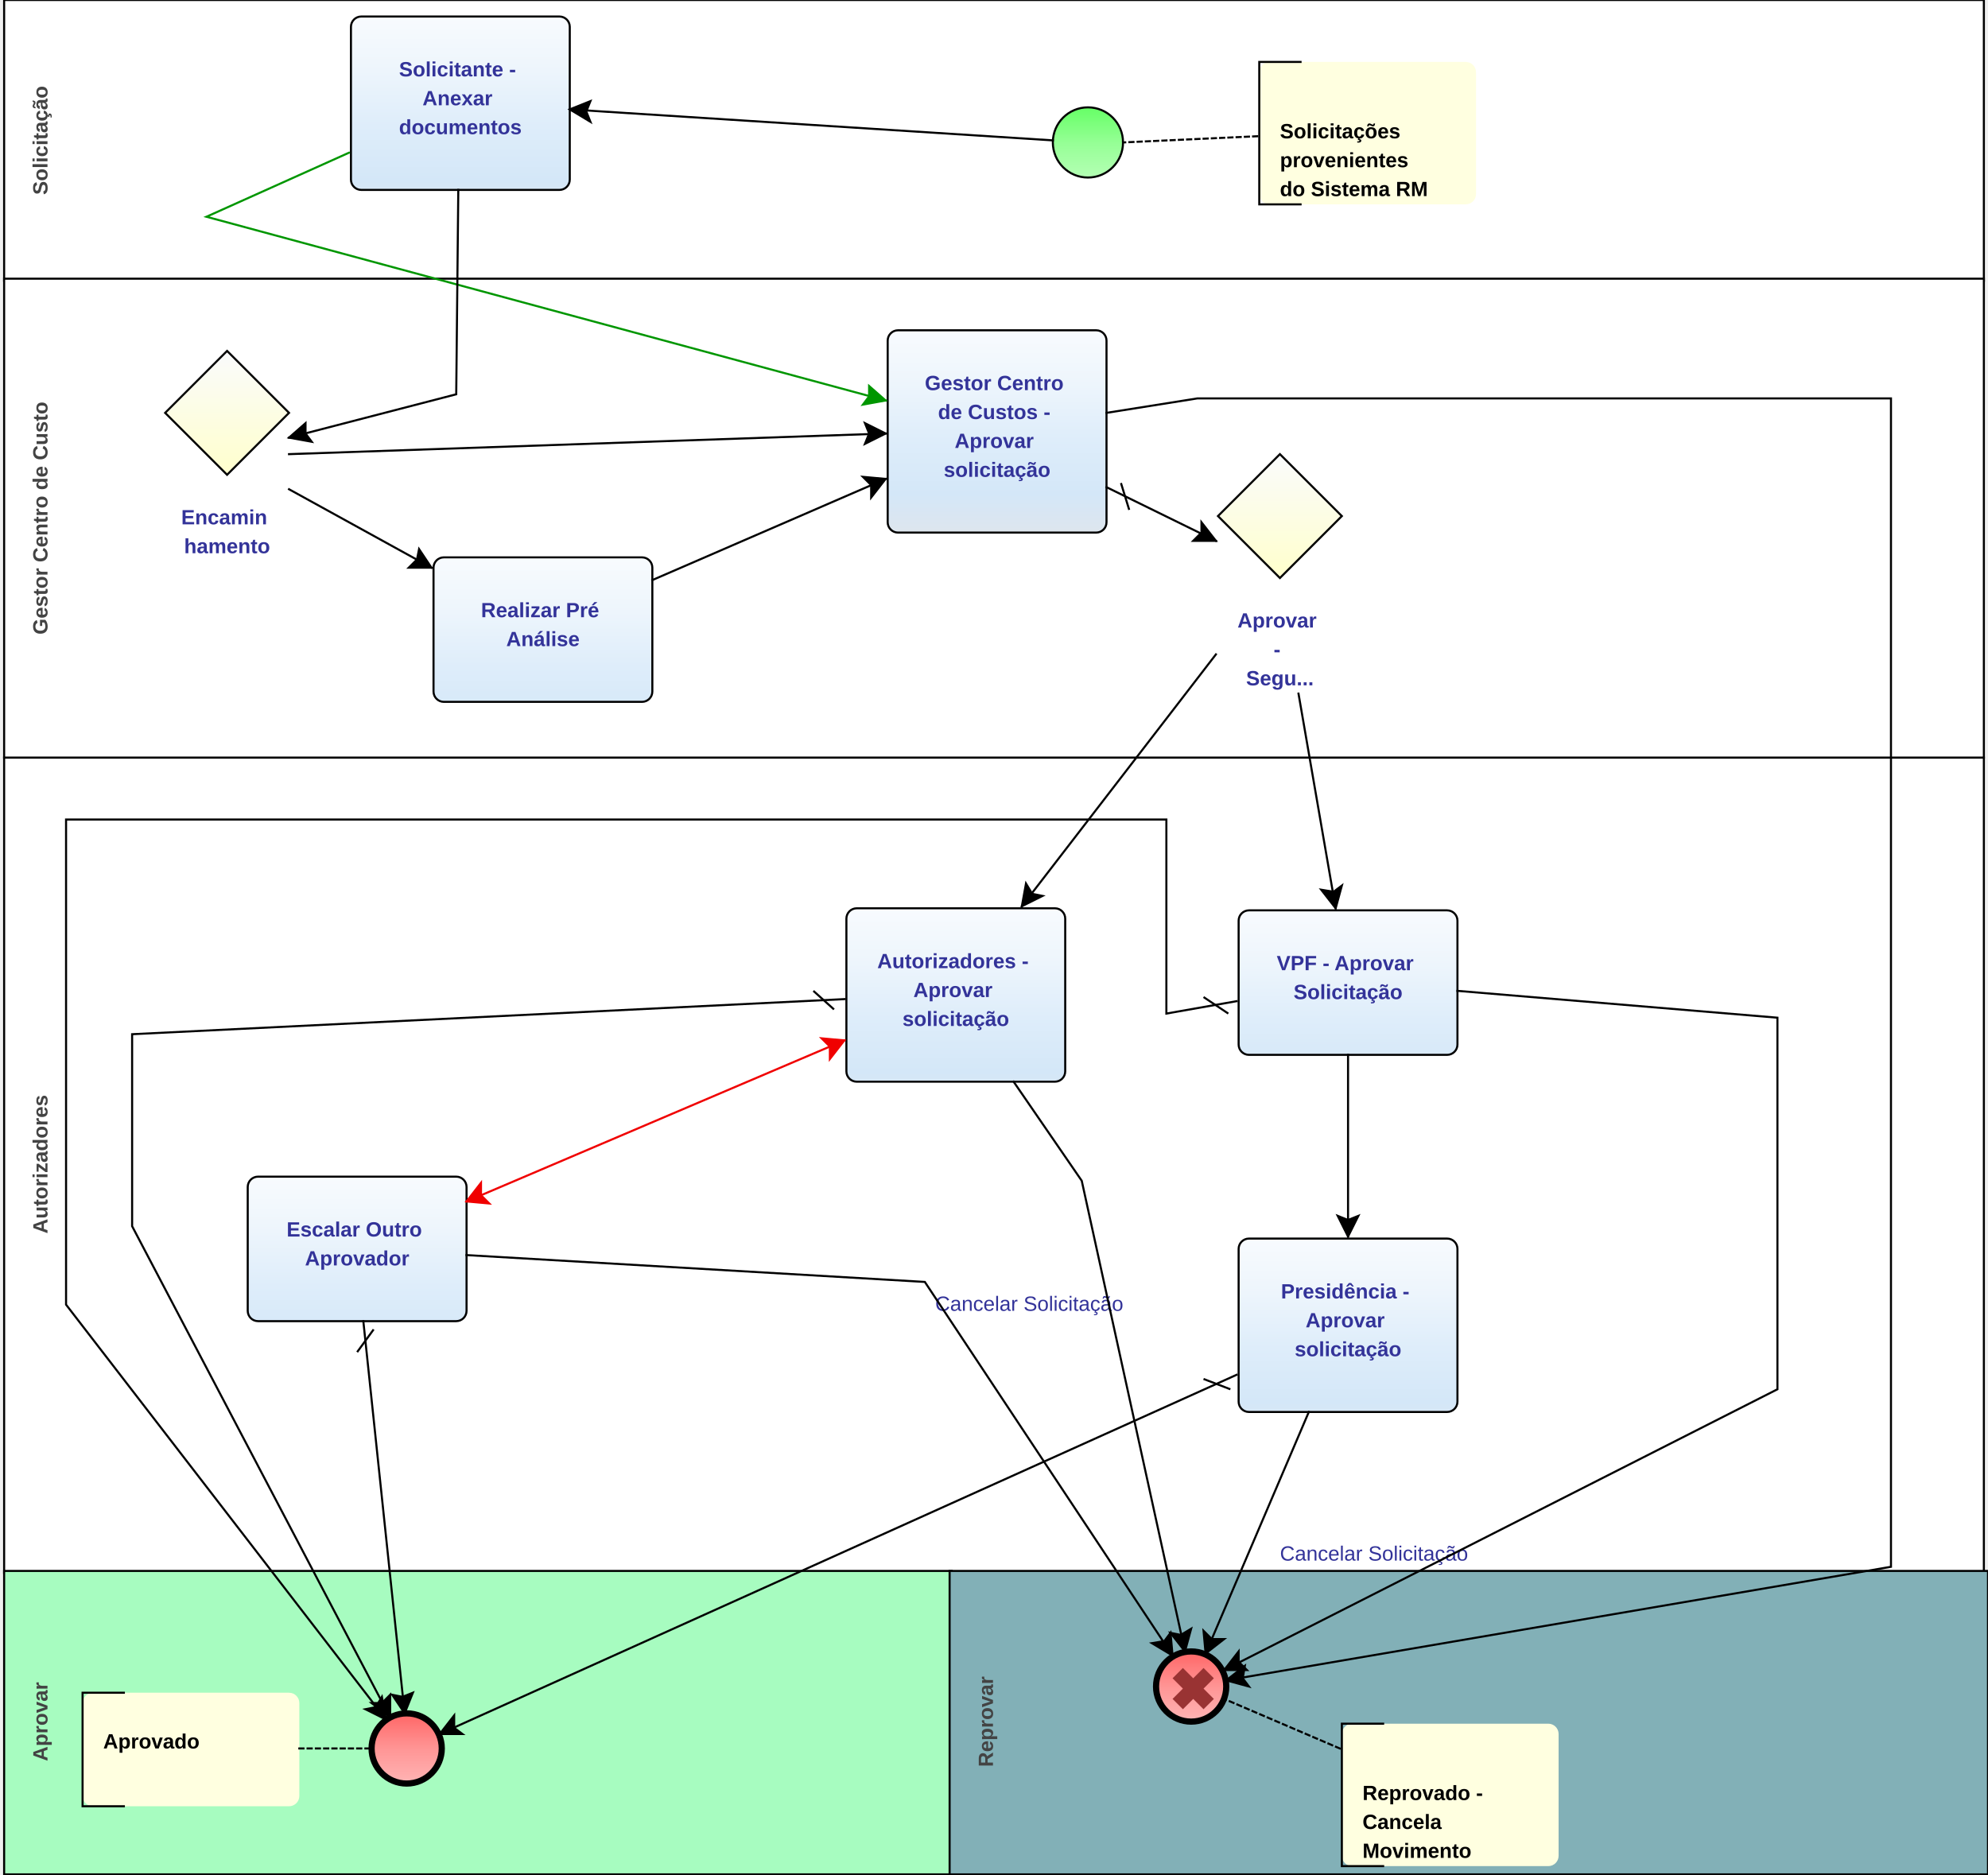
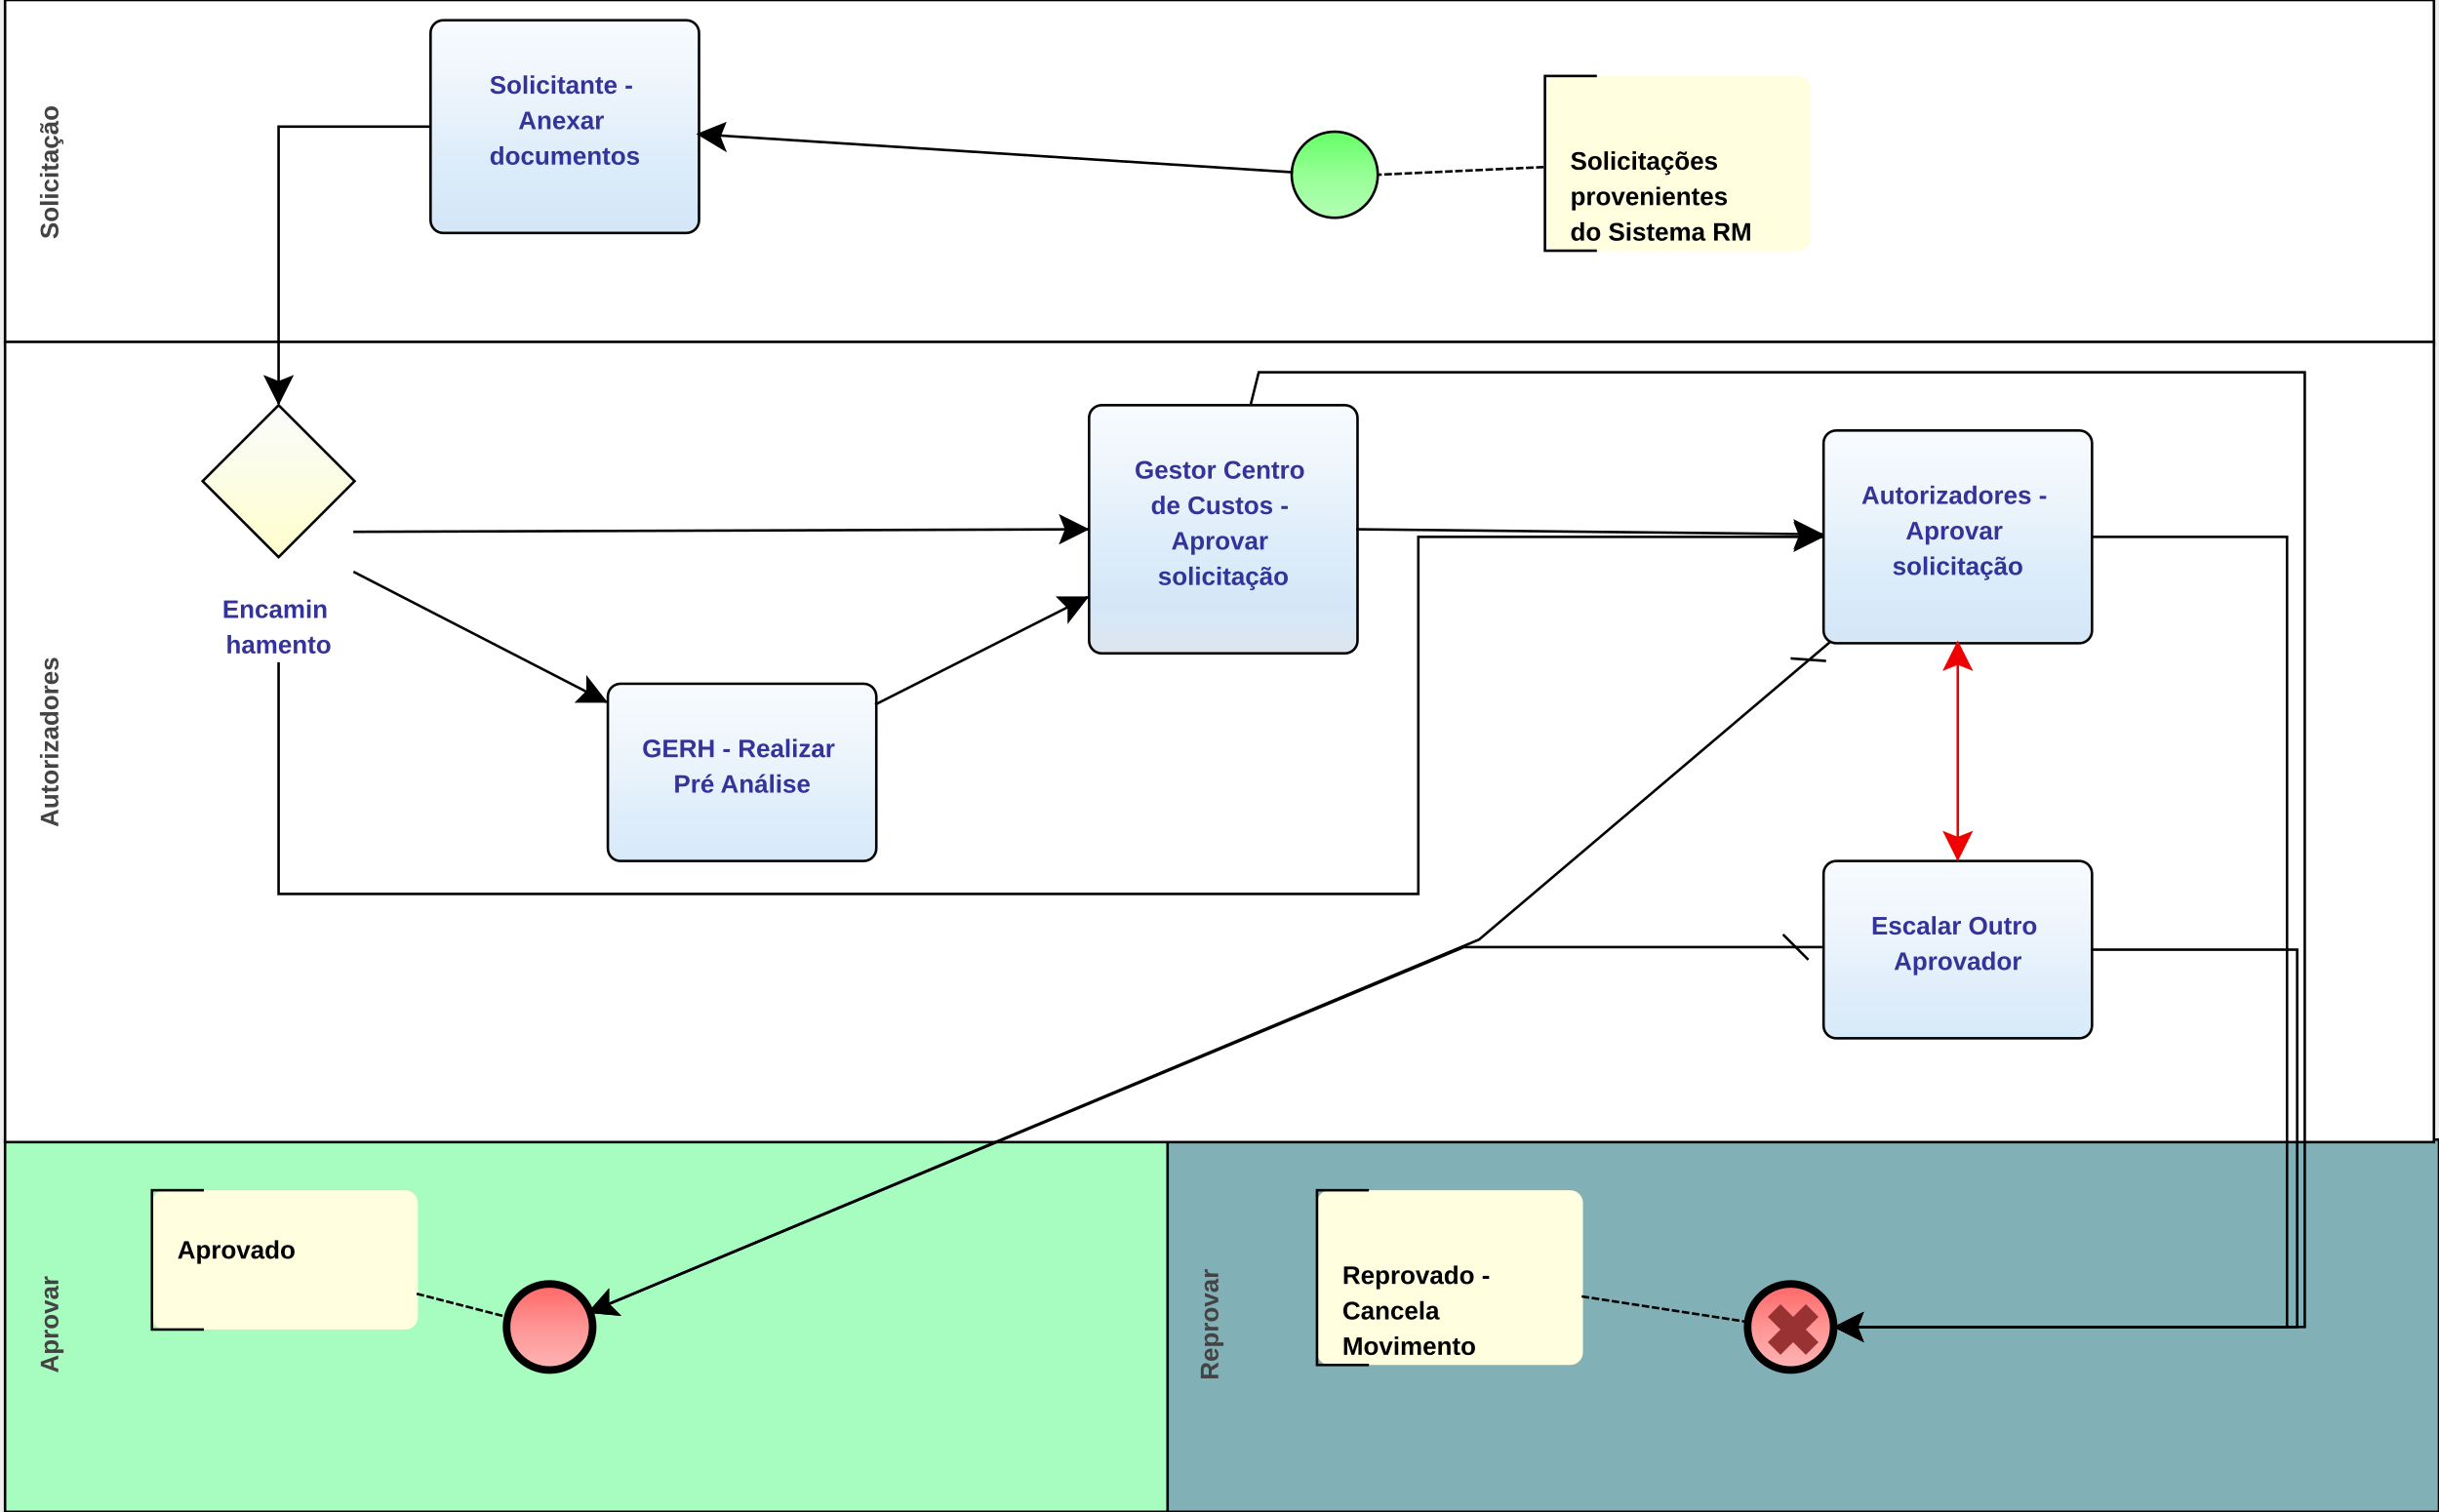
- <svg xmlns="http://www.w3.org/2000/svg" xmlns:xlink="http://www.w3.org/1999/xlink" style="stroke-dasharray:none; shape-rendering:auto; font-family:'Arial'; text-rendering:auto; fill-opacity:1; color-interpolation:auto; color-rendering:auto; font-size:12; fill:black; stroke:black; image-rendering:auto; stroke-miterlimit:10; stroke-linecap:square; stroke-linejoin:miter; font-style:normal; stroke-width:1; stroke-dashoffset:0; font-weight:normal; stroke-opacity:1;" contentScriptType="text/ecmascript" preserveAspectRatio="xMidYMid meet" zoomAndPan="magnify" version="1.0" contentStyleType="text/css" xml:xlink="http://www.w3.org/1999/xlink" width="963" height="908">
-   <rect x="2" y="367" width="959" height="395" ry="0" rx="0" style="stroke:#000000; fill:#FFFFFF" />
-   <g componentSequence="1">
-     <text x="-564" y="9" transform="rotate(270)" text-anchor="middle" style="font-weight:bold;font-size:10px;stroke:none; fill:#434343">
-       <tspan dy="14" x="-564">Autorizadores</tspan>
-     </text>
-   </g>
-   <rect x="2" y="761" width="459" height="147" ry="0" rx="0" style="stroke:#000000; fill:#A7FCC0" />
-   <g componentSequence="5">
-     <text x="-834" y="9" transform="rotate(270)" text-anchor="middle" style="font-weight:bold;font-size:10px;stroke:none; fill:#434343">
-       <tspan dy="14" x="-834">Aprovar</tspan>
-     </text>
-   </g>
-   <rect x="460" y="761" width="503" height="147" ry="0" rx="0" style="stroke:#000000; fill:#82B0B7" />
-   <g componentSequence="3">
-     <text x="-834" y="467" transform="rotate(270)" text-anchor="middle" style="font-weight:bold;font-size:10px;stroke:none; fill:#434343">
-       <tspan dy="14" x="-834">Reprovar</tspan>
-     </text>
-   </g>
+ <svg xmlns="http://www.w3.org/2000/svg" xmlns:xlink="http://www.w3.org/1999/xlink" style="stroke-dasharray:none; shape-rendering:auto; font-family:'Arial'; text-rendering:auto; fill-opacity:1; color-interpolation:auto; color-rendering:auto; font-size:12; fill:black; stroke:black; image-rendering:auto; stroke-miterlimit:10; stroke-linecap:square; stroke-linejoin:miter; font-style:normal; stroke-width:1; stroke-dashoffset:0; font-weight:normal; stroke-opacity:1;" contentScriptType="text/ecmascript" preserveAspectRatio="xMidYMid meet" zoomAndPan="magnify" version="1.0" contentStyleType="text/css" xml:xlink="http://www.w3.org/1999/xlink" width="963" height="597">
  <rect x="2" y="0" width="959" height="136" ry="0" rx="0" style="stroke:#000000; fill:#FFFFFF" />
-   <g componentSequence="4">
+   <g componentSequence="2">
    <text x="-68" y="9" transform="rotate(270)" text-anchor="middle" style="font-weight:bold;font-size:10px;stroke:none; fill:#434343">
      <tspan dy="14" x="-68">Solicitação</tspan>
    </text>
  </g>
-   <rect x="2" y="135" width="959" height="232" ry="0" rx="0" style="stroke:#000000; fill:#FFFFFF" />
-   <g componentSequence="2">
-     <text x="-251" y="9" transform="rotate(270)" text-anchor="middle" style="font-weight:bold;font-size:10px;stroke:none; fill:#434343">
-       <tspan dy="14" x="-251">Gestor Centro de Custo</tspan>
+   <rect x="460" y="450" width="503" height="147" ry="0" rx="0" style="stroke:#000000; fill:#82B0B7" />
+   <g componentSequence="3">
+     <text x="-523" y="467" transform="rotate(270)" text-anchor="middle" style="font-weight:bold;font-size:10px;stroke:none; fill:#434343">
+       <tspan dy="14" x="-523">Reprovar</tspan>
+     </text>
+   </g>
+   <rect x="2" y="450" width="459" height="147" ry="0" rx="0" style="stroke:#000000; fill:#A7FCC0" />
+   <g componentSequence="4">
+     <text x="-523" y="9" transform="rotate(270)" text-anchor="middle" style="font-weight:bold;font-size:10px;stroke:none; fill:#434343">
+       <tspan dy="14" x="-523">Aprovar</tspan>
+     </text>
+   </g>
+   <rect x="2" y="135" width="959" height="316" ry="0" rx="0" style="stroke:#000000; fill:#FFFFFF" />
+   <g componentSequence="5">
+     <text x="-293" y="9" transform="rotate(270)" text-anchor="middle" style="font-weight:bold;font-size:10px;stroke:none; fill:#434343">
+       <tspan dy="14" x="-293">Autorizadores</tspan>
    </text>
  </g>
  <g sequence="2">
-     <ellipse cx="527" cy="69" rx="17" ry="17" stroke-width="1" style="fill:url(#linearGradient66FF6696FF96B6FFB6_1955042191);" stroke="336633" />
+     <ellipse cx="527" cy="69" rx="17" ry="17" stroke-width="1" style="fill:url(#linearGradient66FF6696FF96B6FFB6_1125356191);" stroke="336633" />
  </g>
  <g sequence="8">
-     <ellipse cx="197" cy="847" rx="17" ry="17" stroke-width="3" style="fill:url(#linearGradientFF6666FF9696FFB6B6_2051040111);" stroke="993333" />
+     <ellipse cx="217" cy="524" rx="17" ry="17" stroke-width="3" style="fill:url(#linearGradientFF6666FF9696FFB6B6_1305769101);" stroke="993333" />
  </g>
  <g sequence="116">
-     <rect x="170" y="8" width="106" height="84" ry="5" rx="5" style="fill:url(#linearGradientF8FBFEEDF5FCDEEDFAD4E7F8E2E5E9_2122316031);" stroke="191970" />
+     <rect x="170" y="8" width="106" height="84" ry="5" rx="5" style="fill:url(#linearGradientF8FBFEEDF5FCDEEDFAD4E7F8E2E5E9_1240201711);" stroke="191970" />
  </g>
  <g componentSequence="116">
    <text x="223" y="23" text-anchor="middle" style="font-weight:bold;font-size:10px;stroke:none; fill:#333399">
      <tspan dy="14" x="223">Solicitante -</tspan>
      <tspan dy="14" x="223">Anexar</tspan>
      <tspan dy="14" x="223">documentos</tspan>
    </text>
  </g>
  <g sequence="123">
-     <rect x="410" y="440" width="106" height="84" ry="5" rx="5" style="fill:url(#linearGradientF8FBFEEDF5FCDEEDFAD4E7F8E2E5E9_998074708);" stroke="191970" />
+     <rect x="720" y="170" width="106" height="84" ry="5" rx="5" style="fill:url(#linearGradientF8FBFEEDF5FCDEEDFAD4E7F8E2E5E9_216628918);" stroke="191970" />
  </g>
  <g componentSequence="123">
-     <text x="463" y="455" text-anchor="middle" style="font-weight:bold;font-size:10px;stroke:none; fill:#333399">
-       <tspan dy="14" x="463">Autorizadores -</tspan>
-       <tspan dy="14" x="463">Aprovar</tspan>
-       <tspan dy="14" x="463">solicitação</tspan>
+     <text x="773" y="185" text-anchor="middle" style="font-weight:bold;font-size:10px;stroke:none; fill:#333399">
+       <tspan dy="14" x="773">Autorizadores -</tspan>
+       <tspan dy="14" x="773">Aprovar</tspan>
+       <tspan dy="14" x="773">solicitação</tspan>
    </text>
  </g>
  <g sequence="134">
-     <ellipse cx="577" cy="817" rx="17" ry="17" stroke-width="3" style="fill:url(#linearGradientFF6666FF9696FFB6B6_1932430943);" stroke="993333" />
+     <ellipse cx="707" cy="524" rx="17" ry="17" stroke-width="3" style="fill:url(#linearGradientFF6666FF9696FFB6B6_1395757790);" stroke="993333" />
  </g>
  <g sequence="134">
-     <polygon points=" 568 813 573 808 578 813 583 808 588 813 583 818 588 823 583 828 578 823 573 828 568 823 573 818" style="stroke:none; fill:#993333" />
-   </g>
-   <g sequence="135">
-     <rect x="600" y="600" width="106" height="84" ry="5" rx="5" style="fill:url(#linearGradientF8FBFEEDF5FCDEEDFAD4E7F8E2E5E9_177000526);" stroke="191970" />
-   </g>
-   <g componentSequence="135">
-     <text x="653" y="615" text-anchor="middle" style="font-weight:bold;font-size:10px;stroke:none; fill:#333399">
-       <tspan dy="14" x="653">Presidência -</tspan>
-       <tspan dy="14" x="653">Aprovar</tspan>
-       <tspan dy="14" x="653">solicitação</tspan>
-     </text>
+     <polygon points=" 698 520 703 515 708 520 713 515 718 520 713 525 718 530 713 535 708 530 703 535 698 530 703 525" style="stroke:none; fill:#993333" />
  </g>
  <g sequence="140">
-     <rect x="120" y="570" width="106" height="70" ry="5" rx="5" style="fill:url(#linearGradientF8FBFEEDF5FCDEEDFAD4E7F8E2E5E9_188049888);" stroke="191970" />
+     <rect x="720" y="340" width="106" height="70" ry="5" rx="5" style="fill:url(#linearGradientF8FBFEEDF5FCDEEDFAD4E7F8E2E5E9_1034941481);" stroke="191970" />
  </g>
  <g componentSequence="140">
-     <text x="173" y="585" text-anchor="middle" style="font-weight:bold;font-size:10px;stroke:none; fill:#333399">
-       <tspan dy="14" x="173">Escalar Outro</tspan>
-       <tspan dy="14" x="173">Aprovador</tspan>
+     <text x="773" y="355" text-anchor="middle" style="font-weight:bold;font-size:10px;stroke:none; fill:#333399">
+       <tspan dy="14" x="773">Escalar Outro</tspan>
+       <tspan dy="14" x="773">Aprovador</tspan>
    </text>
  </g>
  <g sequence="145">
-     <rect x="430" y="160" width="106" height="98" ry="5" rx="5" style="fill:url(#linearGradientF8FBFEEDF5FCDEEDFAD4E7F8E2E5E9_1532139035);" stroke="191970" />
+     <rect x="430" y="160" width="106" height="98" ry="5" rx="5" style="fill:url(#linearGradientF8FBFEEDF5FCDEEDFAD4E7F8E2E5E9_731727602);" stroke="191970" />
  </g>
  <g componentSequence="145">
    <text x="483" y="175" text-anchor="middle" style="font-weight:bold;font-size:10px;stroke:none; fill:#333399">
      <tspan dy="14" x="483">Gestor Centro</tspan>
      <tspan dy="14" x="483">de Custos -</tspan>
      <tspan dy="14" x="483">Aprovar</tspan>
      <tspan dy="14" x="483">solicitação</tspan>
    </text>
  </g>
-   <g sequence="147">
-     <polygon points=" 590 250 620 220 650 250 620 280 590 250" style="fill:url(#linearGradientFAFBFCFFFFCC_1552529240);" stroke="000000" />
-   </g>
-   <g componentSequence="147">
-     <text x="620" y="290" text-anchor="middle" style="font-weight:bold;font-size:10px;stroke:none; fill:#333399">
-       <tspan dy="14" x="620">Aprovar</tspan>
-       <tspan dy="14" x="620">-</tspan>
-       <tspan dy="14" x="620">Segu...</tspan>
-     </text>
-   </g>
-   <g sequence="149">
-     <rect x="600" y="441" width="106" height="70" ry="5" rx="5" style="fill:url(#linearGradientF8FBFEEDF5FCDEEDFAD4E7F8E2E5E9_820707879);" stroke="191970" />
-   </g>
-   <g componentSequence="149">
-     <text x="653" y="456" text-anchor="middle" style="font-weight:bold;font-size:10px;stroke:none; fill:#333399">
-       <tspan dy="14" x="653">VPF - Aprovar</tspan>
-       <tspan dy="14" x="653">Solicitação</tspan>
-     </text>
-   </g>
  <g sequence="164">
-     <polygon points=" 80 200 110 170 140 200 110 230 80 200" style="fill:url(#linearGradientFAFBFCFFFFCC_271648691);" stroke="000000" />
+     <polygon points=" 80 190 110 160 140 190 110 220 80 190" style="fill:url(#linearGradientFAFBFCFFFFCC_1824948729);" stroke="000000" />
  </g>
  <g componentSequence="164">
-     <text x="110" y="240" text-anchor="middle" style="font-weight:bold;font-size:10px;stroke:none; fill:#333399">
+     <text x="110" y="230" text-anchor="middle" style="font-weight:bold;font-size:10px;stroke:none; fill:#333399">
      <tspan dy="14" x="110">Encamin</tspan>
      <tspan dy="14" x="110">hamento</tspan>
    </text>
  </g>
  <g sequence="166">
-     <rect x="210" y="270" width="106" height="70" ry="5" rx="5" style="fill:url(#linearGradientF8FBFEEDF5FCDEEDFAD4E7F8E2E5E9_1595714016);" stroke="191970" />
+     <rect x="240" y="270" width="106" height="70" ry="5" rx="5" style="fill:url(#linearGradientF8FBFEEDF5FCDEEDFAD4E7F8E2E5E9_868112861);" stroke="191970" />
  </g>
  <g componentSequence="166">
-     <text x="263" y="285" text-anchor="middle" style="font-weight:bold;font-size:10px;stroke:none; fill:#333399">
-       <tspan dy="14" x="263">Realizar Pré</tspan>
-       <tspan dy="14" x="263">Análise</tspan>
-     </text>
-   </g>
-   <rect x="40" y="820" width="105" height="55" ry="5" rx="5" style="stroke:none; fill:#FFFFE0" />
+     <text x="293" y="285" text-anchor="middle" style="font-weight:bold;font-size:10px;stroke:none; fill:#333399">
+       <tspan dy="14" x="293">GERH - Realizar</tspan>
+       <tspan dy="14" x="293">Pré Análise</tspan>
+     </text>
+   </g>
+   <rect x="60" y="470" width="105" height="55" ry="5" rx="5" style="stroke:none; fill:#FFFFE0" />
  <g componentSequence="26">
-     <text x="50" y="833" text-anchor="left" style="font-weight:bold;font-size:10px;stroke:none; fill:#000000">
-       <tspan dy="14" x="50">Aprovado</tspan>
-     </text>
-   </g>
-   <path style="fill:none; stroke-width:1; stroke:#000000;" d="M60.0 820.0 L40.0 820.0 L40.0 875.0 L60.0 875.0" />
-   <rect x="650" y="835" width="105" height="69" ry="5" rx="5" style="stroke:none; fill:#FFFFE0" />
+     <text x="70" y="483" text-anchor="left" style="font-weight:bold;font-size:10px;stroke:none; fill:#000000">
+       <tspan dy="14" x="70">Aprovado</tspan>
+     </text>
+   </g>
+   <path style="fill:none; stroke-width:1; stroke:#000000;" d="M80.0 470.0 L60.0 470.0 L60.0 525.0 L80.0 525.0" />
+   <rect x="520" y="470" width="105" height="69" ry="5" rx="5" style="stroke:none; fill:#FFFFE0" />
  <g componentSequence="30">
-     <text x="660" y="858" text-anchor="left" style="font-weight:bold;font-size:10px;stroke:none; fill:#000000">
-       <tspan dy="14" x="660">Reprovado -</tspan>
-       <tspan dy="14" x="660">Cancela</tspan>
-       <tspan dy="14" x="660">Movimento</tspan>
-     </text>
-   </g>
-   <path style="fill:none; stroke-width:1; stroke:#000000;" d="M670.0 835.0 L650.0 835.0 L650.0 904.0 L670.0 904.0" />
+     <text x="530" y="493" text-anchor="left" style="font-weight:bold;font-size:10px;stroke:none; fill:#000000">
+       <tspan dy="14" x="530">Reprovado -</tspan>
+       <tspan dy="14" x="530">Cancela</tspan>
+       <tspan dy="14" x="530">Movimento</tspan>
+     </text>
+   </g>
+   <path style="fill:none; stroke-width:1; stroke:#000000;" d="M540.0 470.0 L520.0 470.0 L520.0 539.0 L540.0 539.0" />
  <rect x="610" y="30" width="105" height="69" ry="5" rx="5" style="stroke:none; fill:#FFFFE0" />
  <g componentSequence="130">
    <text x="620" y="53" text-anchor="left" style="font-weight:bold;font-size:10px;stroke:none; fill:#000000">
      <tspan dy="14" x="620">Solicitações</tspan>
      <tspan dy="14" x="620">provenientes</tspan>
      <tspan dy="14" x="620">do Sistema RM</tspan>
    </text>
  </g>
  <path style="fill:none; stroke-width:1; stroke:#000000;" d="M630.0 30.0 L610.0 30.0 L610.0 99.0 L630.0 99.0" />
  <g componentSequence="105">
    <text x="403" y="61" style="font-size:10px;font-weight:none;stroke:none; fill:#333399" text-anchor="left" />
  </g>
  <g componentSequence="126">
-     <text x="74" y="508" style="font-size:10px;font-weight:none;stroke:none; fill:#333399" text-anchor="left" />
-   </g>
-   <g componentSequence="137">
-     <text x="417" y="753" style="font-size:10px;font-weight:none;stroke:none; fill:#333399" text-anchor="left" />
-   </g>
-   <g componentSequence="138">
-     <text x="620" y="742" style="font-size:10px;font-weight:none;stroke:none; fill:#333399" text-anchor="left">
-       <tspan dy="14" x="620">Cancelar Solicitação</tspan>
-     </text>
-   </g>
-   <g componentSequence="142">
-     <text x="453" y="621" style="font-size:10px;font-weight:none;stroke:none; fill:#333399" text-anchor="left">
-       <tspan dy="14" x="453">Cancelar Solicitação</tspan>
-     </text>
+     <text x="503" y="409" style="font-size:10px;font-weight:none;stroke:none; fill:#333399" text-anchor="left" />
  </g>
  <g componentSequence="143">
-     <text x="196" y="735" style="font-size:10px;font-weight:none;stroke:none; fill:#333399" text-anchor="left" />
-   </g>
-   <g componentSequence="148">
-     <text x="573" y="249" style="font-size:10px;font-weight:none;stroke:none; fill:#333399" text-anchor="left" />
-   </g>
-   <g componentSequence="150">
-     <text x="648" y="388" style="font-size:10px;font-weight:none;stroke:none; fill:#333399" text-anchor="left" />
-   </g>
-   <g componentSequence="153">
-     <text x="552" y="378" style="font-size:10px;font-weight:none;stroke:none; fill:#333399" text-anchor="left" />
-   </g>
-   <g componentSequence="154">
-     <text x="131" y="397" style="font-size:10px;font-weight:none;stroke:none; fill:#333399" text-anchor="left" />
+     <text x="482" y="418" style="font-size:10px;font-weight:none;stroke:none; fill:#333399" text-anchor="left" />
  </g>
  <g componentSequence="155">
-     <text x="328" y="543" style="font-size:10px;font-weight:none;stroke:none; fill:#333399" text-anchor="left" />
-   </g>
-   <g componentSequence="156">
-     <text x="238" y="140" style="font-size:10px;font-weight:none;stroke:none; fill:#333399" text-anchor="left" />
-   </g>
-   <g componentSequence="157">
-     <text x="926" y="449" style="font-size:10px;font-weight:none;stroke:none; fill:#333399" text-anchor="left" />
+     <text x="783" y="297" style="font-size:10px;font-weight:none;stroke:none; fill:#333399" text-anchor="left" />
  </g>
  <g componentSequence="162">
-     <text x="552" y="657" style="font-size:10px;font-weight:none;stroke:none; fill:#333399" text-anchor="left" />
-   </g>
-   <g componentSequence="163">
-     <text x="871" y="654" style="font-size:10px;font-weight:none;stroke:none; fill:#333399" text-anchor="left" />
+     <text x="913" y="419" style="font-size:10px;font-weight:none;stroke:none; fill:#333399" text-anchor="left" />
  </g>
  <g componentSequence="165">
-     <text x="295" y="215" style="font-size:10px;font-weight:none;stroke:none; fill:#333399" text-anchor="left" />
+     <text x="295" y="210" style="font-size:10px;font-weight:none;stroke:none; fill:#333399" text-anchor="left" />
  </g>
  <g componentSequence="167">
-     <text x="185" y="256" style="font-size:10px;font-weight:none;stroke:none; fill:#333399" text-anchor="left" />
+     <text x="200" y="252" style="font-size:10px;font-weight:none;stroke:none; fill:#333399" text-anchor="left" />
  </g>
  <g componentSequence="168">
-     <text x="383" y="257" style="font-size:10px;font-weight:none;stroke:none; fill:#333399" text-anchor="left" />
+     <text x="398" y="257" style="font-size:10px;font-weight:none;stroke:none; fill:#333399" text-anchor="left" />
  </g>
  <g componentSequence="169">
-     <text x="231" y="183" style="font-size:10px;font-weight:none;stroke:none; fill:#333399" text-anchor="left" />
-   </g>
-   <g componentSequence="170">
-     <text x="663" y="555" style="font-size:10px;font-weight:none;stroke:none; fill:#333399" text-anchor="left" />
+     <text x="120" y="75" style="font-size:10px;font-weight:none;stroke:none; fill:#333399" text-anchor="left" />
  </g>
  <g componentSequence="27">
-     <text x="172" y="847" style="font-size:10px;font-weight:none;stroke:none; fill:#333399" text-anchor="left" />
+     <text x="192" y="516" style="font-size:10px;font-weight:none;stroke:none; fill:#333399" text-anchor="left" />
  </g>
  <g componentSequence="31">
-     <text x="632" y="836" style="font-size:10px;font-weight:none;stroke:none; fill:#333399" text-anchor="left" />
+     <text x="667" y="517" style="font-size:10px;font-weight:none;stroke:none; fill:#333399" text-anchor="left" />
  </g>
  <g componentSequence="131">
    <text x="587" y="67" style="font-size:10px;font-weight:none;stroke:none; fill:#333399" text-anchor="left" />
+   </g>
+   <g componentSequence="170">
+     <text x="450" y="353" style="font-size:10px;font-weight:none;stroke:none; fill:#333399" text-anchor="left" />
+   </g>
+   <g componentSequence="171">
+     <text x="638" y="210" style="font-size:10px;font-weight:none;stroke:none; fill:#333399" text-anchor="left" />
+   </g>
+   <g componentSequence="172">
+     <text x="920" y="215" style="font-size:10px;font-weight:none;stroke:none; fill:#333399" text-anchor="left" />
+   </g>
+   <g componentSequence="173">
+     <text x="917" y="500" style="font-size:10px;font-weight:none;stroke:none; fill:#333399" text-anchor="left" />
  </g>
  <path style="fill:none; stroke:#000000;stroke-width:1" d="M510.0 68.0 L276.0 53.0" />
  <polygon style="fill:#000000; stroke:#000000;" points=" 286 59 276 53 286 49 284 54" />
  <path style="fill:none; stroke:#000000;stroke-dasharray:2" d="M609.0 66.0 L544.0 69.0" />
-   <path style="fill:none; stroke:#000000;stroke-width:1" d="M409.0 484.0 L64.0 501.0 L64.0 594.0 L189.0 832.0" />
-   <polygon style="fill:#000000; stroke:#000000;" points=" 189 821 189 832 180 825 185 825" />
-   <polygon style="fill:#000000; stroke:#000000;" points=" 404 489 394 480" />
-   <path style="fill:none; stroke:#000000;stroke-width:1" d="M599.0 666.0 L213.0 840.0" />
-   <polygon style="fill:#000000; stroke:#000000;" points=" 224 840 213 840 220 831 220 837" />
-   <polygon style="fill:#000000; stroke:#000000;" points=" 596 673 583 668" />
-   <path style="fill:none; stroke:#000000;stroke-width:1" d="M176.0 640.0 L196.0 830.0" />
-   <polygon style="fill:#000000; stroke:#000000;" points=" 200 820 196 830 190 821 195 822" />
-   <polygon style="fill:#000000; stroke:#000000;" points=" 181 644 173 655" />
-   <path style="fill:none; stroke:#000000;stroke-width:1" d="M599.0 485.0 L565.0 491.0 L565.0 397.0 L32.0 397.0 L32.0 632.0 L187.0 833.0" />
-   <polygon style="fill:#000000; stroke:#000000;" points=" 185 822 187 833 177 828 182 827" />
-   <polygon style="fill:#000000; stroke:#000000;" points=" 595 491 583 483" />
-   <path style="fill:none; stroke:#000000;stroke-dasharray:2" d="M145.0 847.0 L179.0 847.0" />
-   <path style="fill:none; stroke:#009600;stroke-width:1" d="M169.0 74.0 L100.0 105.0 L429.0 194.0" />
-   <polygon style="fill:#009600; stroke:#009600;" points=" 421 187 429 194 418 196 421 192" />
-   <path style="fill:none; stroke:#000000;stroke-width:1" d="M222.0 92.0 L221.0 191.0 L140.0 212.0" />
-   <polygon style="fill:#000000; stroke:#000000;" points=" 151 214 140 212 148 205 148 210" />
-   <path style="fill:none; stroke:#F00000;stroke-width:1" d="M409.0 504.0 L226.0 582.0" />
-   <polygon style="fill:#F00000; stroke:#F00000;" points=" 237 583 226 582 233 573 233 579" />
-   <polygon style="fill:#F00000; stroke:#F00000;" points=" 398 503 409 504 402 513 402 507" />
-   <path style="fill:none; stroke:#000000;stroke-width:1" d="M491.0 524.0 L524.0 572.0 L574.0 800.0" />
-   <polygon style="fill:#000000; stroke:#000000;" points=" 577 789 574 800 567 791 572 792" />
-   <path style="fill:none; stroke:#000000;stroke-width:1" d="M589.0 317.0 L495.0 439.0" />
-   <polygon style="fill:#000000; stroke:#000000;" points=" 505 434 495 439 497 428 500 433" />
-   <path style="fill:none; stroke:#000000;stroke-width:1" d="M634.0 684.0 L584.0 801.0" />
-   <polygon style="fill:#000000; stroke:#000000;" points=" 593 794 584 801 583 790 587 794" />
-   <path style="fill:none; stroke:#000000;stroke-width:1" d="M226.0 608.0 L448.0 621.0 L568.0 802.0" />
-   <polygon style="fill:#000000; stroke:#000000;" points=" 567 791 568 802 558 796 564 795" />
-   <path style="fill:none; stroke:#000000;stroke-width:1" d="M536.0 200.0 L580.0 193.0 L629.0 193.0 L725.0 193.0 L916.0 193.0 L916.0 361.0 L916.0 759.0 L594.0 814.0" />
-   <polygon style="fill:#000000; stroke:#000000;" points=" 605 817 594 814 603 807 602 813" />
-   <path style="fill:none; stroke:#000000;stroke-width:1" d="M706.0 480.0 L861.0 493.0 L861.0 673.0 L593.0 809.0" />
-   <polygon style="fill:#000000; stroke:#000000;" points=" 604 809 593 809 600 800 600 805" />
-   <path style="fill:none; stroke:#000000;stroke-dasharray:2" d="M649.0 847.0 L593.0 823.0" />
-   <path style="fill:none; stroke:#000000;stroke-width:1" d="M653.0 511.0 L653.0 599.0" />
-   <polygon style="fill:#000000; stroke:#000000;" points=" 658 589 653 599 648 589 653 591" />
-   <path style="fill:none; stroke:#000000;stroke-width:1" d="M536.0 236.0 L589.0 262.0" />
-   <polygon style="fill:#000000; stroke:#000000;" points=" 582 253 589 262 578 262 582 258" />
-   <polygon style="fill:#000000; stroke:#000000;" points=" 543 234 547 247" />
-   <path style="fill:none; stroke:#000000;stroke-width:1" d="M140.0 220.0 L429.0 210.0" />
-   <polygon style="fill:#000000; stroke:#000000;" points=" 419 205 429 210 419 215 421 210" />
-   <path style="fill:none; stroke:#000000;stroke-width:1" d="M316.0 281.0 L429.0 232.0" />
-   <polygon style="fill:#000000; stroke:#000000;" points=" 418 231 429 232 422 241 422 235" />
-   <path style="fill:none; stroke:#000000;stroke-width:1" d="M629.0 336.0 L647.0 440.0" />
-   <polygon style="fill:#000000; stroke:#000000;" points=" 650 429 647 440 640 431 646 432" />
-   <path style="fill:none; stroke:#000000;stroke-width:1" d="M140.0 237.0 L209.0 275.0" />
-   <polygon style="fill:#000000; stroke:#000000;" points=" 203 266 209 275 198 275 202 271" />
+   <path style="fill:none; stroke:#000000;stroke-width:1" d="M722.0 254.0 L584.0 371.0 L233.0 518.0" />
+   <polygon style="fill:#000000; stroke:#000000;" points=" 244 519 233 518 240 510 240 515" />
+   <polygon style="fill:#000000; stroke:#000000;" points=" 721 261 707 260" />
+   <path style="fill:none; stroke:#000000;stroke-width:1" d="M719.0 374.0 L578.0 374.0 L233.0 518.0" />
+   <polygon style="fill:#000000; stroke:#000000;" points=" 244 519 233 518 240 510 240 515" />
+   <polygon style="fill:#000000; stroke:#000000;" points=" 714 379 704 369" />
+   <path style="fill:none; stroke:#000000;stroke-dasharray:2" d="M165.0 511.0 L200.0 520.0" />
+   <path style="fill:none; stroke:#000000;stroke-width:1" d="M169.0 50.0 L110.0 50.0 L110.0 159.0" />
+   <polygon style="fill:#000000; stroke:#000000;" points=" 115 149 110 159 105 149 110 151" />
+   <path style="fill:none; stroke:#F00000;stroke-width:1" d="M773.0 254.0 L773.0 339.0" />
+   <polygon style="fill:#F00000; stroke:#F00000;" points=" 778 329 773 339 768 329 773 331" />
+   <polygon style="fill:#F00000; stroke:#F00000;" points=" 768 264 773 254 778 264 773 262" />
+   <path style="fill:none; stroke:#000000;stroke-width:1" d="M826.0 212.0 L903.0 212.0 L903.0 524.0 L725.0 524.0" />
+   <polygon style="fill:#000000; stroke:#000000;" points=" 735 529 725 524 735 519 733 524" />
+   <path style="fill:none; stroke:#000000;stroke-width:1" d="M110.0 262.0 L110.0 353.0 L560.0 353.0 L560.0 212.0 L719.0 212.0" />
+   <polygon style="fill:#000000; stroke:#000000;" points=" 709 207 719 212 709 217 711 212" />
+   <path style="fill:none; stroke:#000000;stroke-width:1" d="M536.0 209.0 L719.0 211.0" />
+   <polygon style="fill:#000000; stroke:#000000;" points=" 709 206 719 211 709 216 711 211" />
+   <path style="fill:none; stroke:#000000;stroke-dasharray:2" d="M625.0 512.0 L690.0 522.0" />
+   <path style="fill:none; stroke:#000000;stroke-width:1" d="M494.0 159.0 L497.0 147.0 L910.0 147.0 L910.0 524.0 L725.0 524.0" />
+   <polygon style="fill:#000000; stroke:#000000;" points=" 735 529 725 524 735 519 733 524" />
+   <path style="fill:none; stroke:#000000;stroke-width:1" d="M826.0 375.0 L907.0 375.0 L907.0 524.0 L725.0 524.0" />
+   <polygon style="fill:#000000; stroke:#000000;" points=" 735 529 725 524 735 519 733 524" />
+   <path style="fill:none; stroke:#000000;stroke-width:1" d="M140.0 210.0 L429.0 209.0" />
+   <polygon style="fill:#000000; stroke:#000000;" points=" 419 204 429 209 419 214 421 209" />
+   <path style="fill:none; stroke:#000000;stroke-width:1" d="M346.0 278.0 L429.0 236.0" />
+   <polygon style="fill:#000000; stroke:#000000;" points=" 418 236 429 236 422 245 422 240" />
+   <path style="fill:none; stroke:#000000;stroke-width:1" d="M140.0 226.0 L239.0 277.0" />
+   <polygon style="fill:#000000; stroke:#000000;" points=" 232 268 239 277 228 277 232 273" />
  <defs>
-     <linearGradient xlink:href="#linearGradient66FF6696FF96B6FFB6" id="linearGradient66FF6696FF96B6FFB6_1955042191" x1="0" y1="52.0" x2="0" y2="87.0" gradientUnits="userSpaceOnUse" xlink:type="simple" xlink:actuate="onLoad" xlink:show="other" />
+     <linearGradient xlink:href="#linearGradient66FF6696FF96B6FFB6" id="linearGradient66FF6696FF96B6FFB6_1125356191" x1="0" y1="52.0" x2="0" y2="87.0" gradientUnits="userSpaceOnUse" xlink:type="simple" xlink:actuate="onLoad" xlink:show="other" />
    <linearGradient id="linearGradient66FF6696FF96B6FFB6">
      <stop style="stop-color:#66FF66;stop-opacity:1;" offset="0.0" id="stop66FF66" />
      <stop style="stop-color:#96FF96;stop-opacity:1;" offset="0.5" id="stop96FF96" />
      <stop style="stop-color:#B6FFB6;stop-opacity:1;" offset="1.0" id="stopB6FFB6" />
    </linearGradient>
-     <linearGradient xlink:href="#linearGradientFF6666FF9696FFB6B6" id="linearGradientFF6666FF9696FFB6B6_2051040111" x1="0" y1="830.0" x2="0" y2="865.0" gradientUnits="userSpaceOnUse" xlink:type="simple" xlink:actuate="onLoad" xlink:show="other" />
+     <linearGradient xlink:href="#linearGradientFF6666FF9696FFB6B6" id="linearGradientFF6666FF9696FFB6B6_1305769101" x1="0" y1="507.0" x2="0" y2="542.0" gradientUnits="userSpaceOnUse" xlink:type="simple" xlink:actuate="onLoad" xlink:show="other" />
    <linearGradient id="linearGradientFF6666FF9696FFB6B6">
      <stop style="stop-color:#FF6666;stop-opacity:1;" offset="0.0" id="stopFF6666" />
      <stop style="stop-color:#FF9696;stop-opacity:1;" offset="0.5" id="stopFF9696" />
      <stop style="stop-color:#FFB6B6;stop-opacity:1;" offset="1.0" id="stopFFB6B6" />
    </linearGradient>
-     <linearGradient xlink:href="#linearGradientF8FBFEEDF5FCDEEDFAD4E7F8E2E5E9" id="linearGradientF8FBFEEDF5FCDEEDFAD4E7F8E2E5E9_2122316031" x1="0" y1="8.0" x2="0" y2="114.0" gradientUnits="userSpaceOnUse" xlink:type="simple" xlink:actuate="onLoad" xlink:show="other" />
+     <linearGradient xlink:href="#linearGradientF8FBFEEDF5FCDEEDFAD4E7F8E2E5E9" id="linearGradientF8FBFEEDF5FCDEEDFAD4E7F8E2E5E9_1240201711" x1="0" y1="8.0" x2="0" y2="114.0" gradientUnits="userSpaceOnUse" xlink:type="simple" xlink:actuate="onLoad" xlink:show="other" />
    <linearGradient id="linearGradientF8FBFEEDF5FCDEEDFAD4E7F8E2E5E9">
      <stop style="stop-color:#F8FBFE;stop-opacity:1;" offset="0.0" id="stopF8FBFE" />
      <stop style="stop-color:#EDF5FC;stop-opacity:1;" offset="0.25" id="stopEDF5FC" />
      <stop style="stop-color:#DEEDFA;stop-opacity:1;" offset="0.5" id="stopDEEDFA" />
      <stop style="stop-color:#D4E7F8;stop-opacity:1;" offset="0.75" id="stopD4E7F8" />
      <stop style="stop-color:#E2E5E9;stop-opacity:1;" offset="1.0" id="stopE2E5E9" />
    </linearGradient>
-     <linearGradient xlink:href="#linearGradientF8FBFEEDF5FCDEEDFAD4E7F8E2E5E9" id="linearGradientF8FBFEEDF5FCDEEDFAD4E7F8E2E5E9_998074708" x1="0" y1="440.0" x2="0" y2="546.0" gradientUnits="userSpaceOnUse" xlink:type="simple" xlink:actuate="onLoad" xlink:show="other" />
-     <linearGradient xlink:href="#linearGradientFF6666FF9696FFB6B6" id="linearGradientFF6666FF9696FFB6B6_1932430943" x1="0" y1="800.0" x2="0" y2="835.0" gradientUnits="userSpaceOnUse" xlink:type="simple" xlink:actuate="onLoad" xlink:show="other" />
-     <linearGradient xlink:href="#linearGradientF8FBFEEDF5FCDEEDFAD4E7F8E2E5E9" id="linearGradientF8FBFEEDF5FCDEEDFAD4E7F8E2E5E9_177000526" x1="0" y1="600.0" x2="0" y2="706.0" gradientUnits="userSpaceOnUse" xlink:type="simple" xlink:actuate="onLoad" xlink:show="other" />
-     <linearGradient xlink:href="#linearGradientF8FBFEEDF5FCDEEDFAD4E7F8E2E5E9" id="linearGradientF8FBFEEDF5FCDEEDFAD4E7F8E2E5E9_188049888" x1="0" y1="570.0" x2="0" y2="676.0" gradientUnits="userSpaceOnUse" xlink:type="simple" xlink:actuate="onLoad" xlink:show="other" />
-     <linearGradient xlink:href="#linearGradientF8FBFEEDF5FCDEEDFAD4E7F8E2E5E9" id="linearGradientF8FBFEEDF5FCDEEDFAD4E7F8E2E5E9_1532139035" x1="0" y1="160.0" x2="0" y2="266.0" gradientUnits="userSpaceOnUse" xlink:type="simple" xlink:actuate="onLoad" xlink:show="other" />
-     <linearGradient xlink:href="#linearGradientFAFBFCFFFFCC" id="linearGradientFAFBFCFFFFCC_1552529240" x1="0" y1="220.0" x2="0" y2="280.0" gradientUnits="userSpaceOnUse" xlink:type="simple" xlink:actuate="onLoad" xlink:show="other" />
+     <linearGradient xlink:href="#linearGradientF8FBFEEDF5FCDEEDFAD4E7F8E2E5E9" id="linearGradientF8FBFEEDF5FCDEEDFAD4E7F8E2E5E9_216628918" x1="0" y1="170.0" x2="0" y2="276.0" gradientUnits="userSpaceOnUse" xlink:type="simple" xlink:actuate="onLoad" xlink:show="other" />
+     <linearGradient xlink:href="#linearGradientFF6666FF9696FFB6B6" id="linearGradientFF6666FF9696FFB6B6_1395757790" x1="0" y1="507.0" x2="0" y2="542.0" gradientUnits="userSpaceOnUse" xlink:type="simple" xlink:actuate="onLoad" xlink:show="other" />
+     <linearGradient xlink:href="#linearGradientF8FBFEEDF5FCDEEDFAD4E7F8E2E5E9" id="linearGradientF8FBFEEDF5FCDEEDFAD4E7F8E2E5E9_1034941481" x1="0" y1="340.0" x2="0" y2="446.0" gradientUnits="userSpaceOnUse" xlink:type="simple" xlink:actuate="onLoad" xlink:show="other" />
+     <linearGradient xlink:href="#linearGradientF8FBFEEDF5FCDEEDFAD4E7F8E2E5E9" id="linearGradientF8FBFEEDF5FCDEEDFAD4E7F8E2E5E9_731727602" x1="0" y1="160.0" x2="0" y2="266.0" gradientUnits="userSpaceOnUse" xlink:type="simple" xlink:actuate="onLoad" xlink:show="other" />
+     <linearGradient xlink:href="#linearGradientFAFBFCFFFFCC" id="linearGradientFAFBFCFFFFCC_1824948729" x1="0" y1="160.0" x2="0" y2="220.0" gradientUnits="userSpaceOnUse" xlink:type="simple" xlink:actuate="onLoad" xlink:show="other" />
    <linearGradient id="linearGradientFAFBFCFFFFCC">
      <stop style="stop-color:#FAFBFC;stop-opacity:1;" offset="0.0" id="stopFAFBFC" />
      <stop style="stop-color:#FFFFCC;stop-opacity:1;" offset="1.0" id="stopFFFFCC" />
    </linearGradient>
-     <linearGradient xlink:href="#linearGradientF8FBFEEDF5FCDEEDFAD4E7F8E2E5E9" id="linearGradientF8FBFEEDF5FCDEEDFAD4E7F8E2E5E9_820707879" x1="0" y1="441.0" x2="0" y2="547.0" gradientUnits="userSpaceOnUse" xlink:type="simple" xlink:actuate="onLoad" xlink:show="other" />
-     <linearGradient xlink:href="#linearGradientFAFBFCFFFFCC" id="linearGradientFAFBFCFFFFCC_271648691" x1="0" y1="170.0" x2="0" y2="230.0" gradientUnits="userSpaceOnUse" xlink:type="simple" xlink:actuate="onLoad" xlink:show="other" />
-     <linearGradient xlink:href="#linearGradientF8FBFEEDF5FCDEEDFAD4E7F8E2E5E9" id="linearGradientF8FBFEEDF5FCDEEDFAD4E7F8E2E5E9_1595714016" x1="0" y1="270.0" x2="0" y2="376.0" gradientUnits="userSpaceOnUse" xlink:type="simple" xlink:actuate="onLoad" xlink:show="other" />
+     <linearGradient xlink:href="#linearGradientF8FBFEEDF5FCDEEDFAD4E7F8E2E5E9" id="linearGradientF8FBFEEDF5FCDEEDFAD4E7F8E2E5E9_868112861" x1="0" y1="270.0" x2="0" y2="376.0" gradientUnits="userSpaceOnUse" xlink:type="simple" xlink:actuate="onLoad" xlink:show="other" />
  </defs>
</svg>
